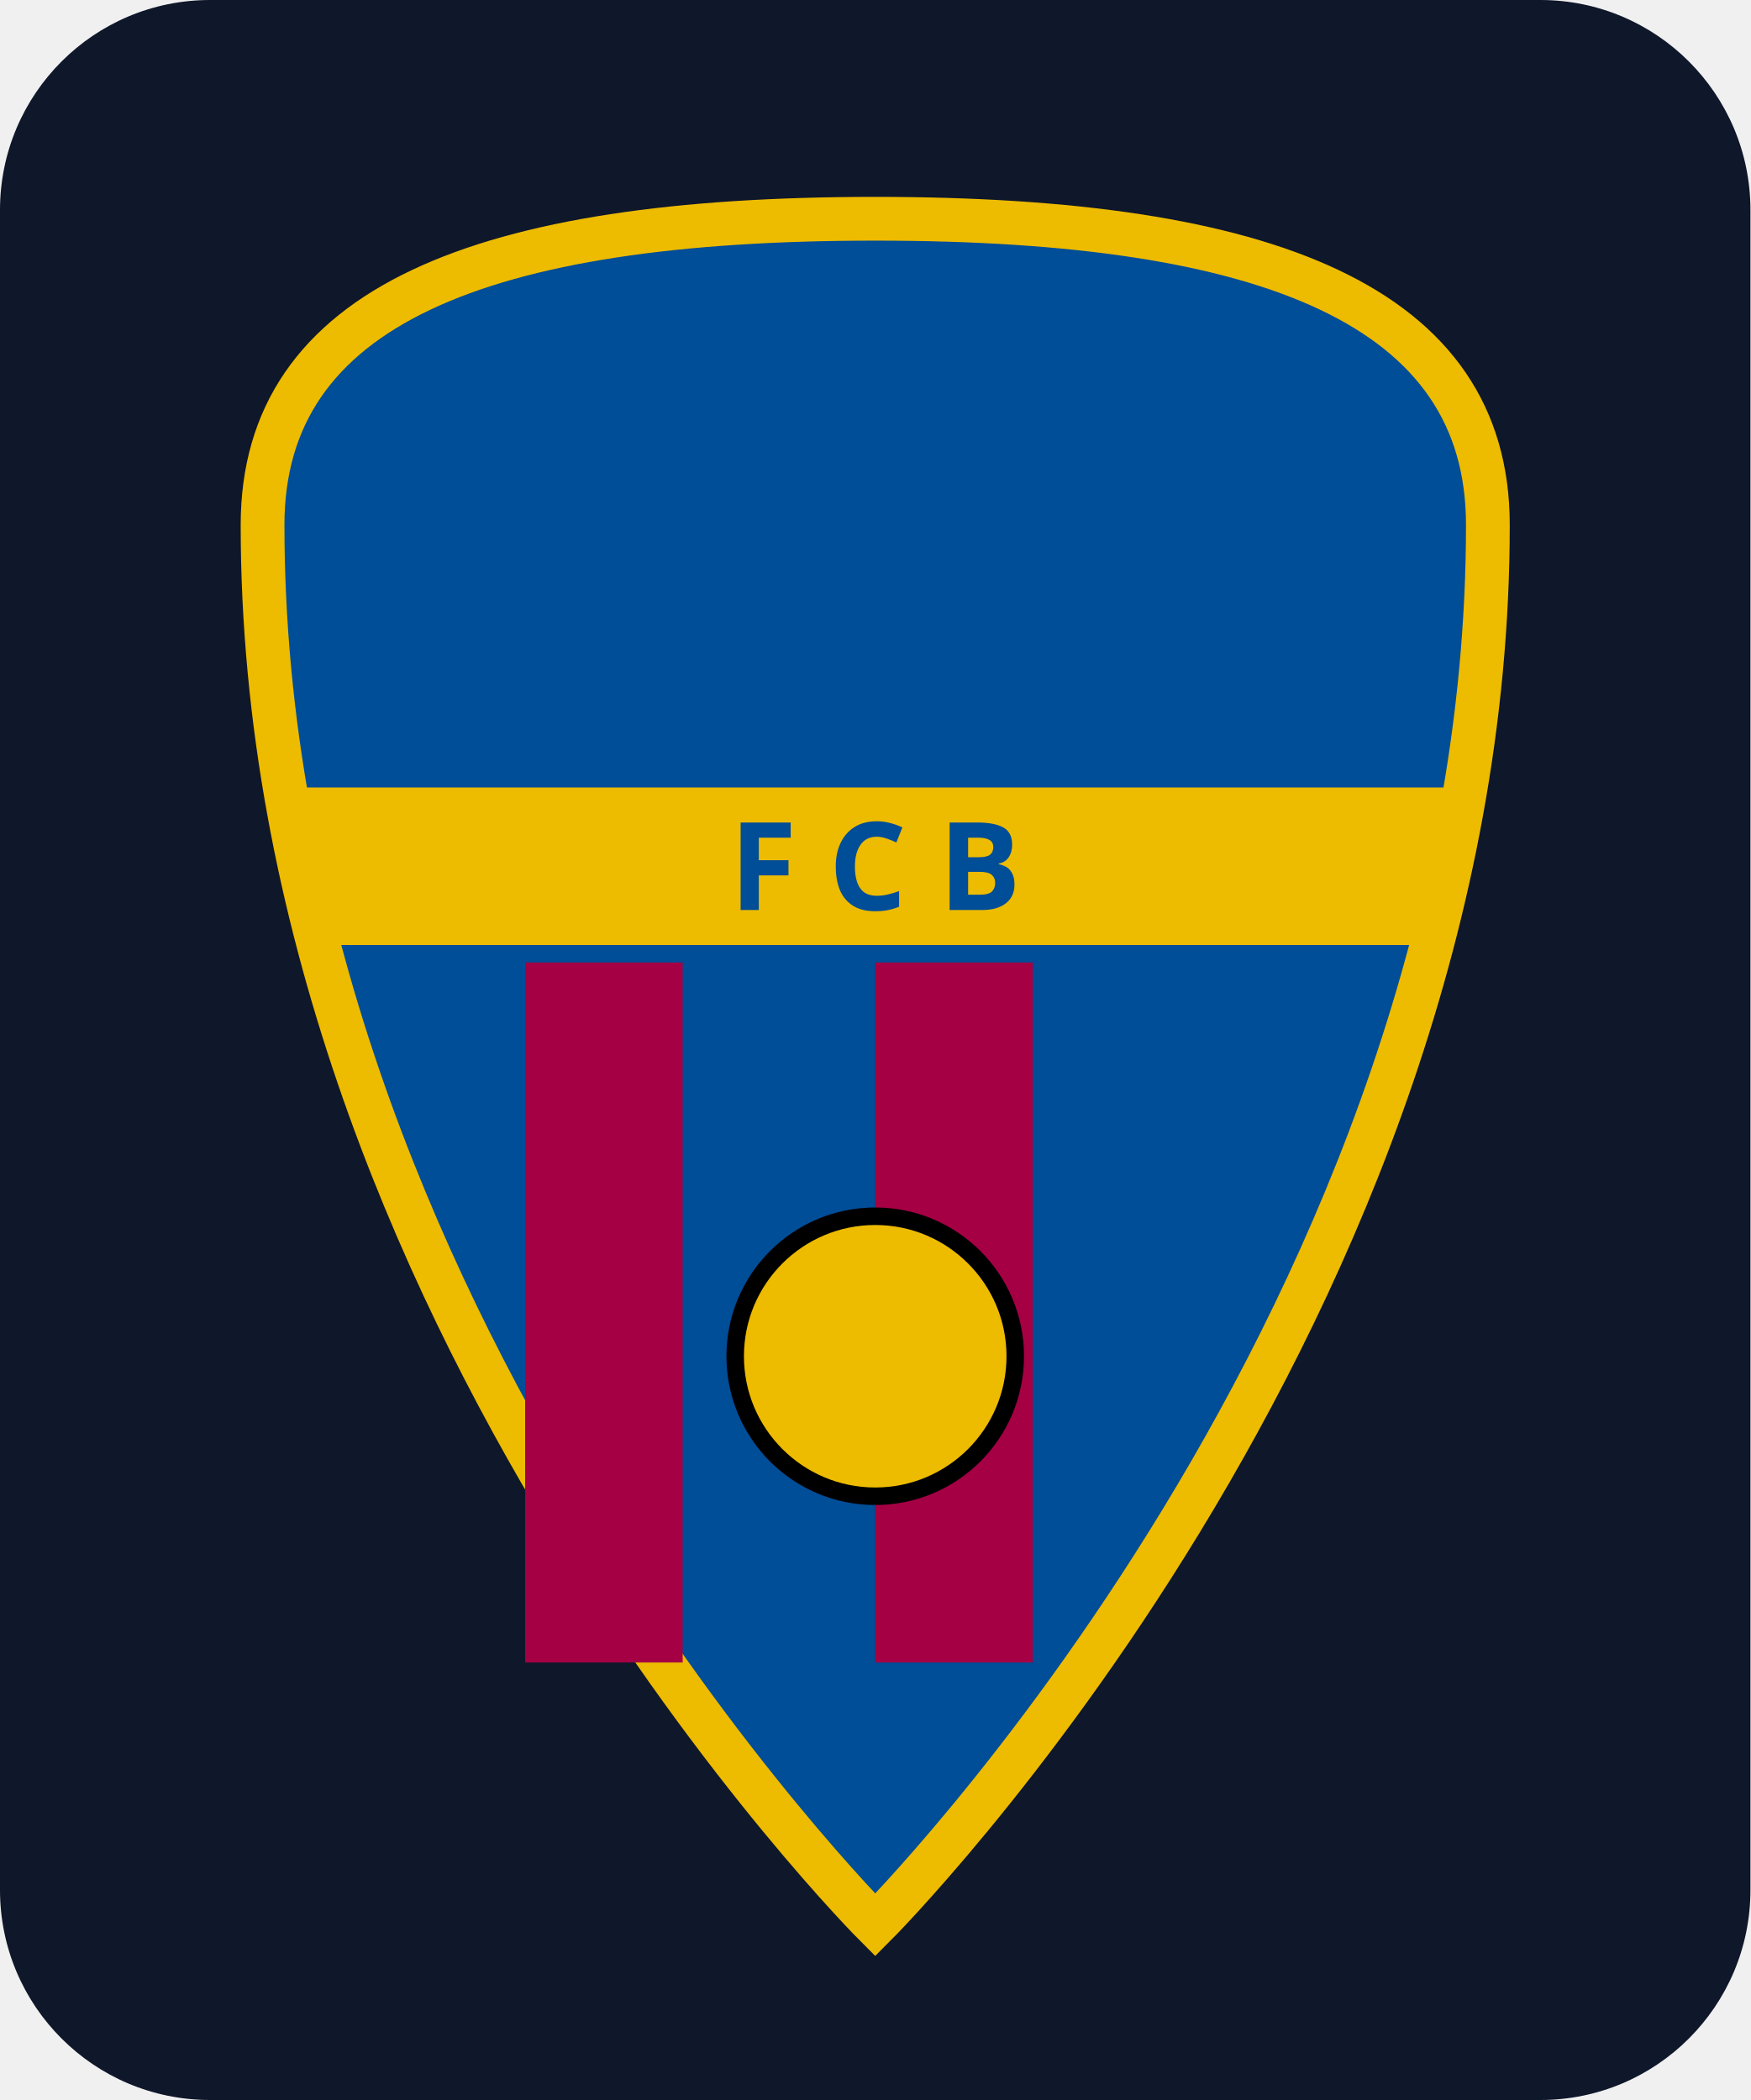
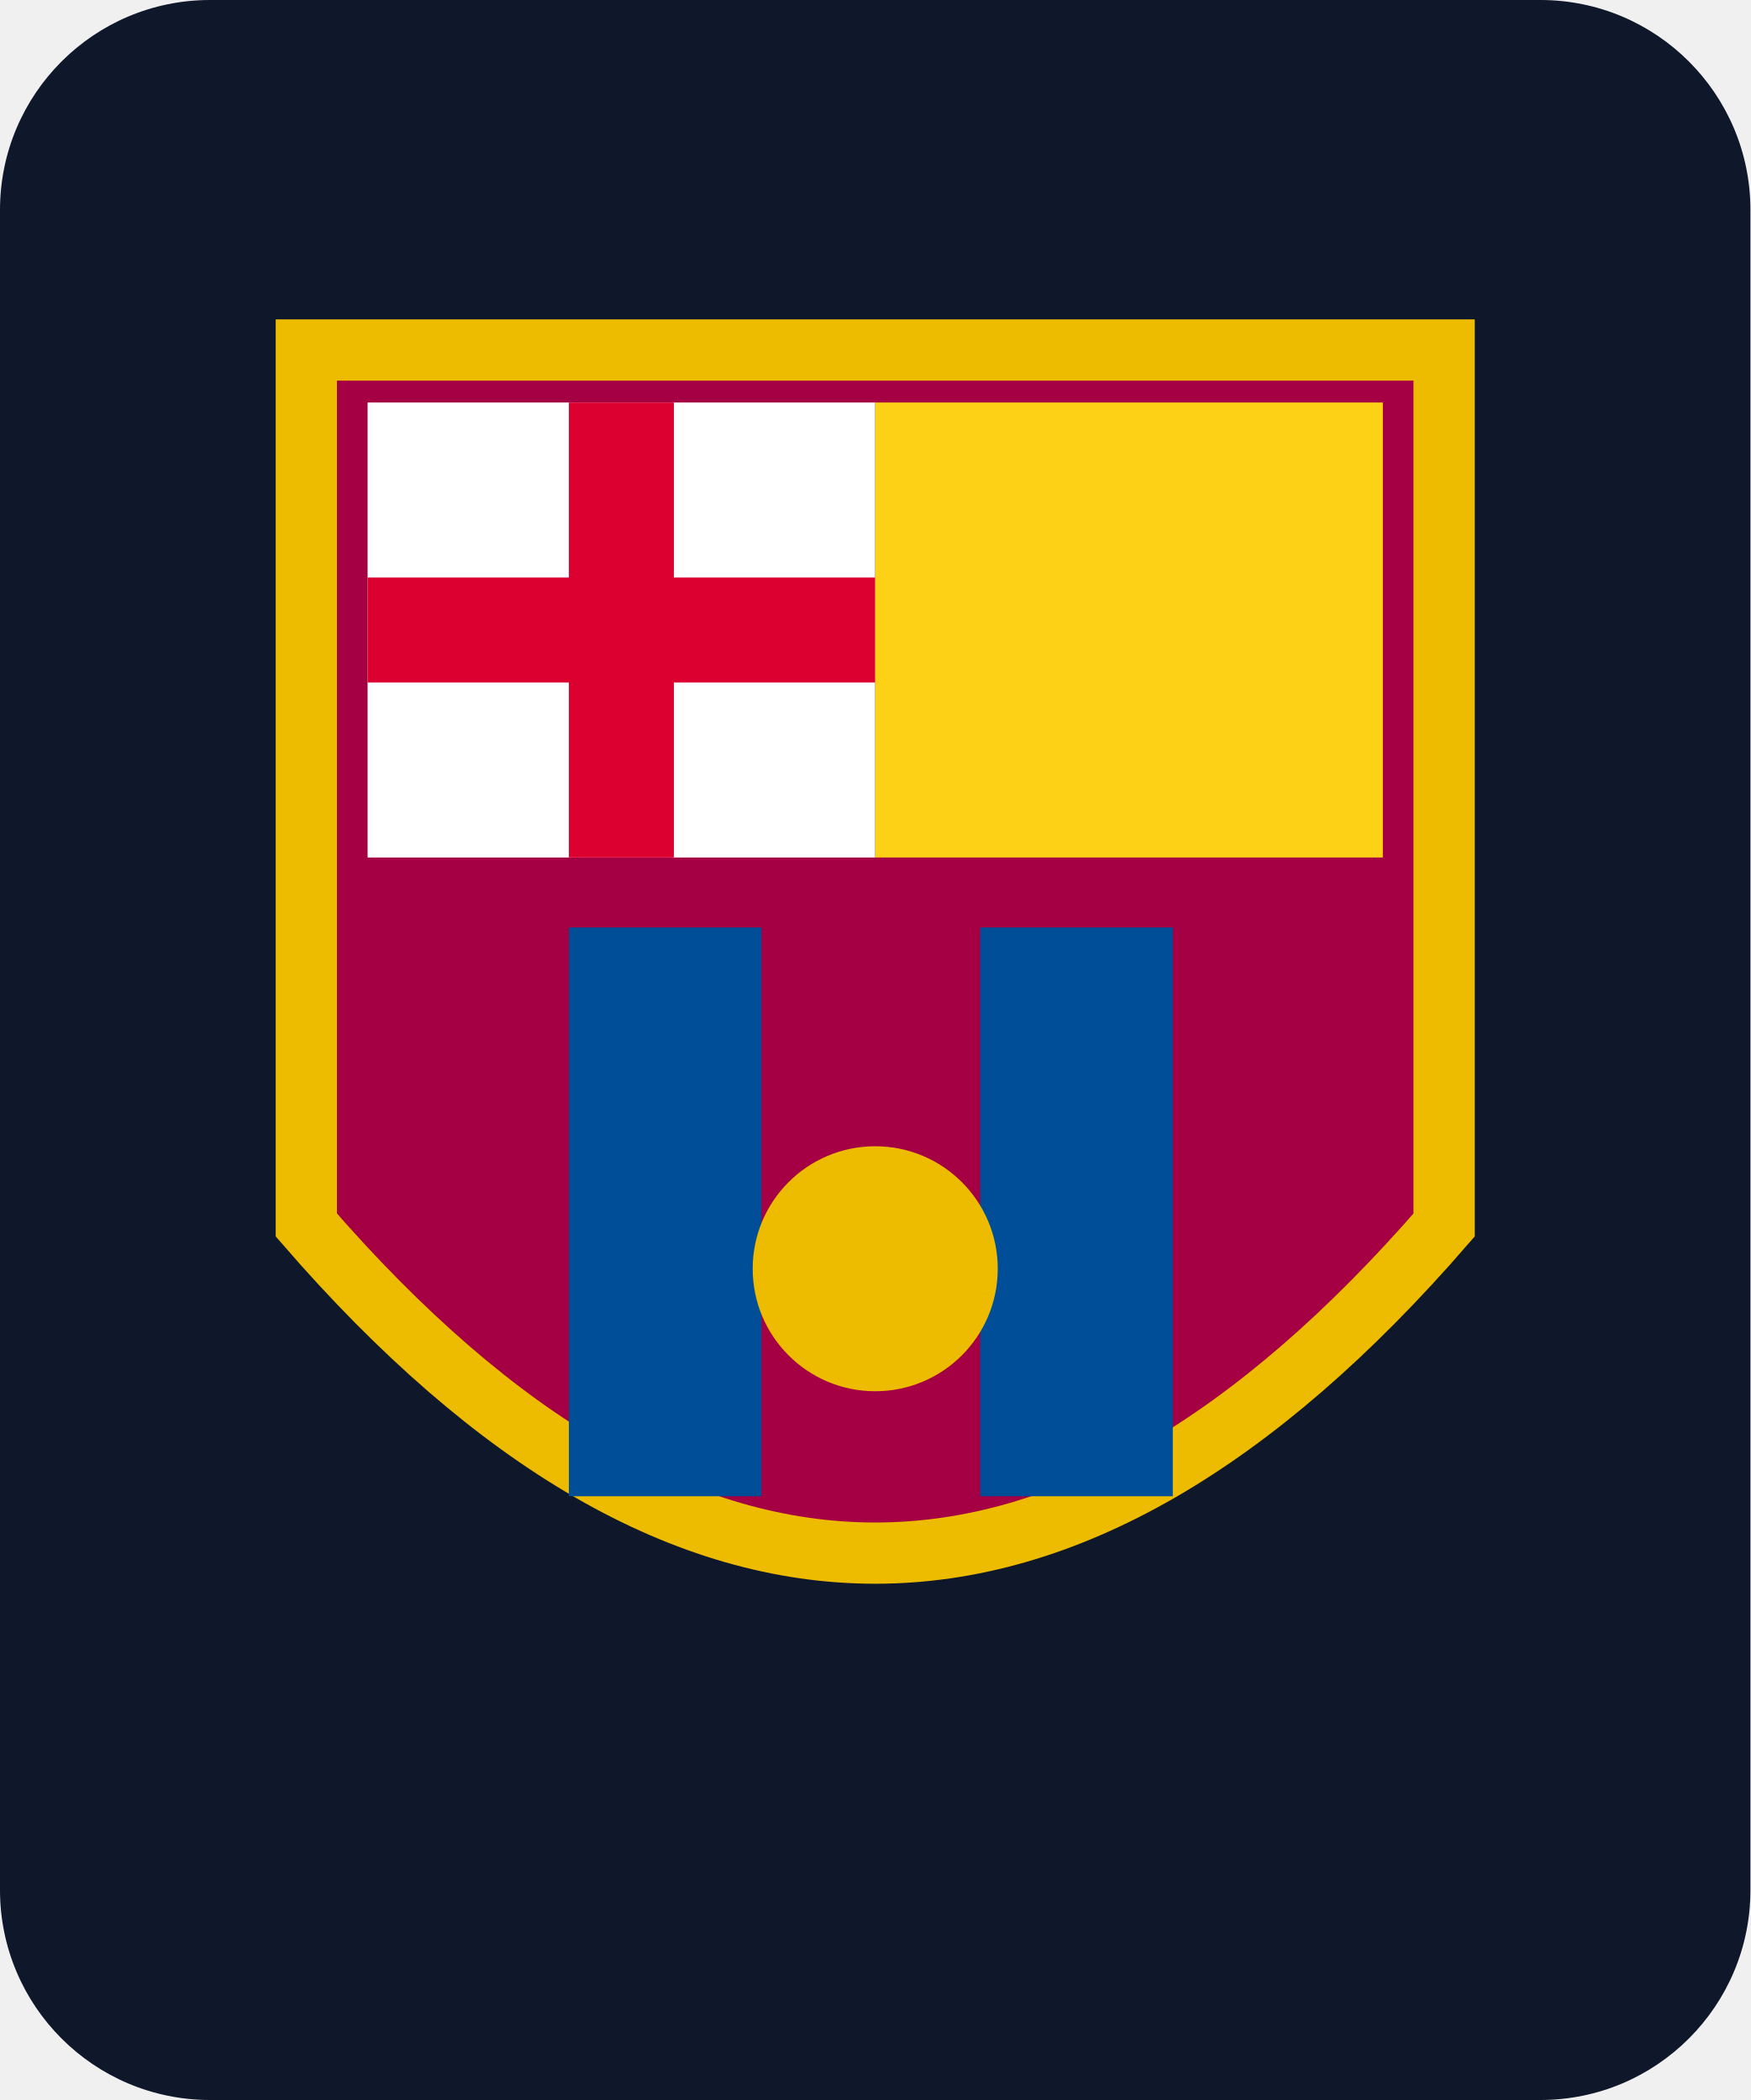
- <svg xmlns="http://www.w3.org/2000/svg" viewBox="0 0 200 240" width="200" height="240">
-   <rect width="100%" height="100%" rx="24" fill="#0f172a" />
-   <path d="M100 25 C145 25 170 35 170 60 C170 150 100 220 100 220 C100 220 30 150 30 60 C30 35 55 25 100 25 Z" fill="#004D98" stroke="#EDBB00" stroke-width="5" />
-   <rect x="35" y="90" width="130" height="18" fill="#EDBB00" />
-   <text x="100" y="104" font-family="sans-serif" font-size="14" font-weight="900" fill="#004D98" text-anchor="middle">F C B</text>
-   <rect x="60" y="110" width="18" height="80" fill="#A50044" />
-   <rect x="100" y="110" width="18" height="80" fill="#A50044" />
-   <circle cx="100" cy="155" r="16" fill="#EDBB00" stroke="#000000" stroke-width="2" />
+ <svg xmlns="http://www.w3.org/2000/svg" viewBox="0 0 200 240" width="100%" height="100%">
+   <rect width="200" height="240" rx="24" fill="#0f172a" />
+   <path d="M35 40 H165 V140 Q100 215 35 140 Z" fill="#A50044" stroke="#EDBB00" stroke-width="7" />
+   <rect x="42" y="46" width="58" height="52" fill="#FFFFFF" />
+   <line x1="71" y1="46" x2="71" y2="98" stroke="#DB0030" stroke-width="12" />
+   <line x1="42" y1="72" x2="100" y2="72" stroke="#DB0030" stroke-width="12" />
+   <rect x="100" y="46" width="58" height="52" fill="#FCD116" />
+   <rect x="65" y="106" width="22" height="65" fill="#004D98" />
+   <rect x="112" y="106" width="22" height="65" fill="#004D98" />
+   <circle cx="100" cy="145" r="14" fill="#EDBB00" />
</svg>
